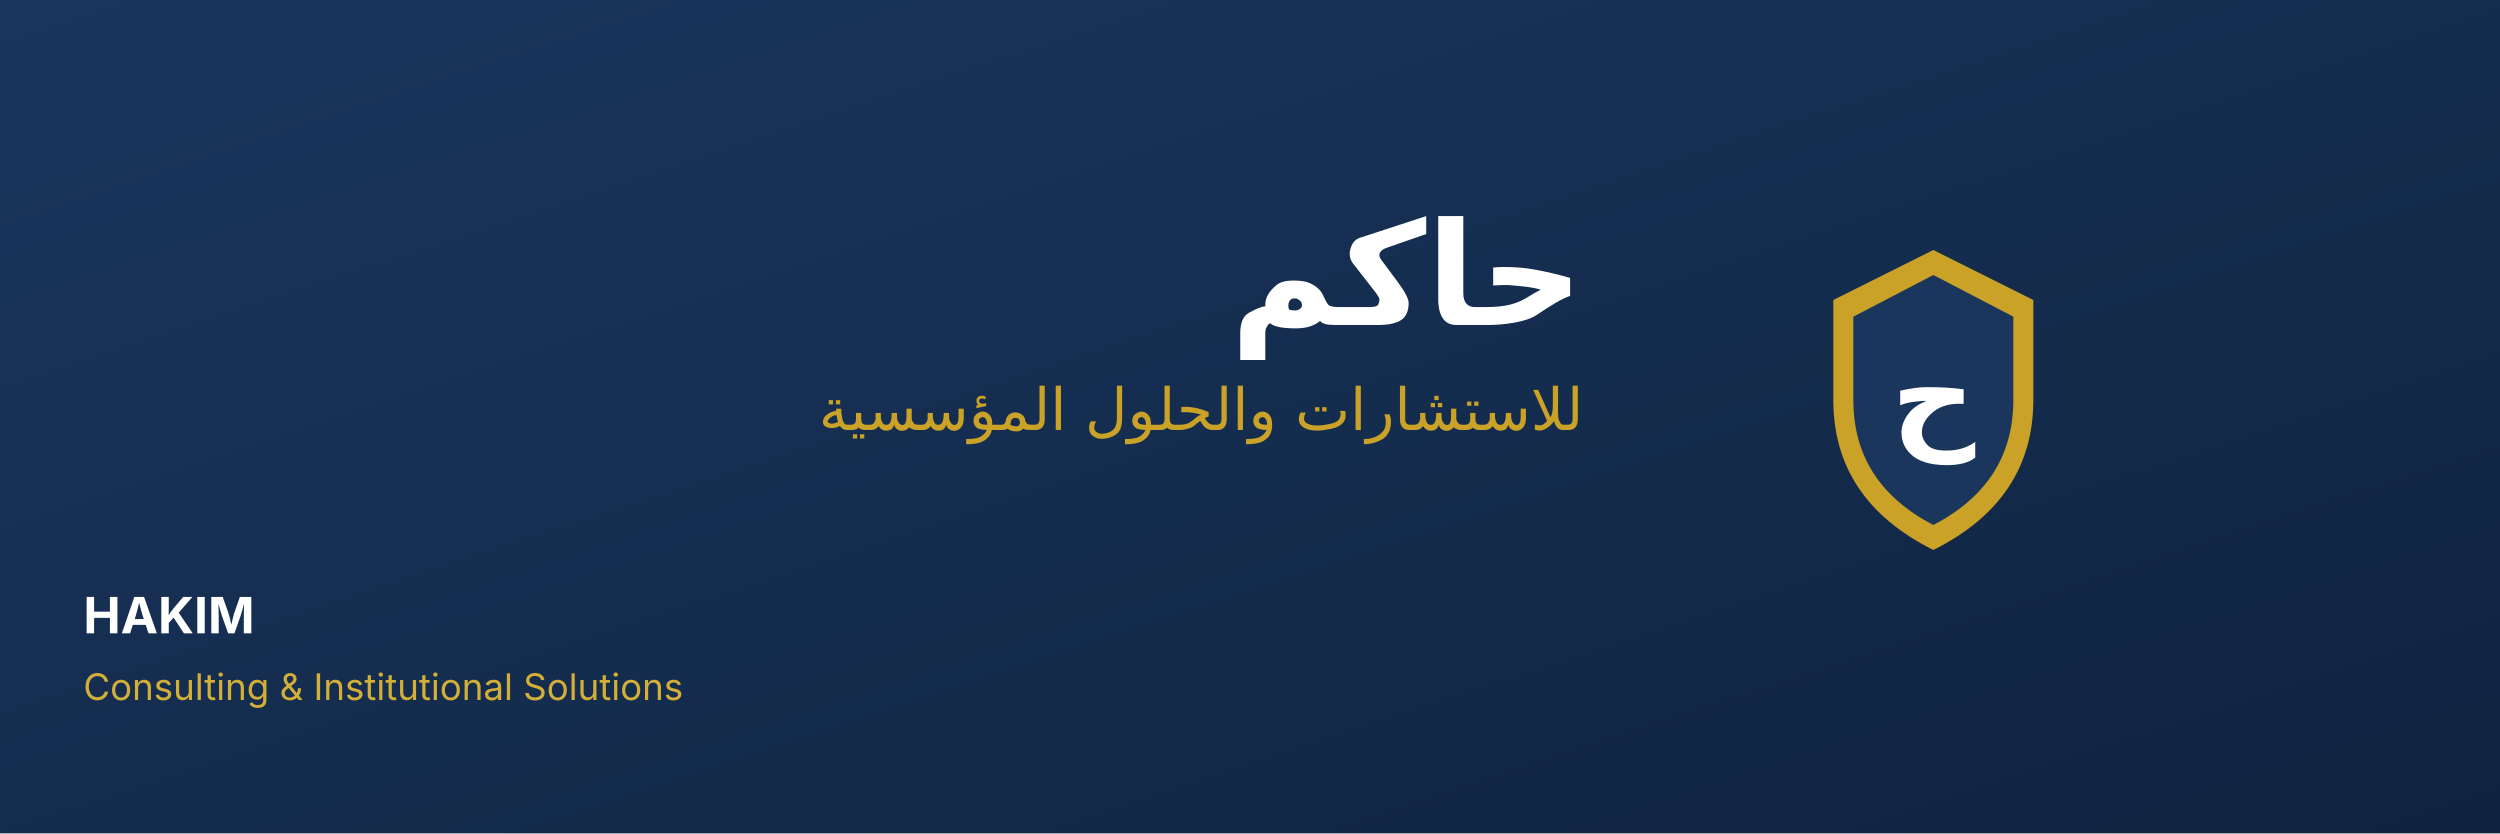
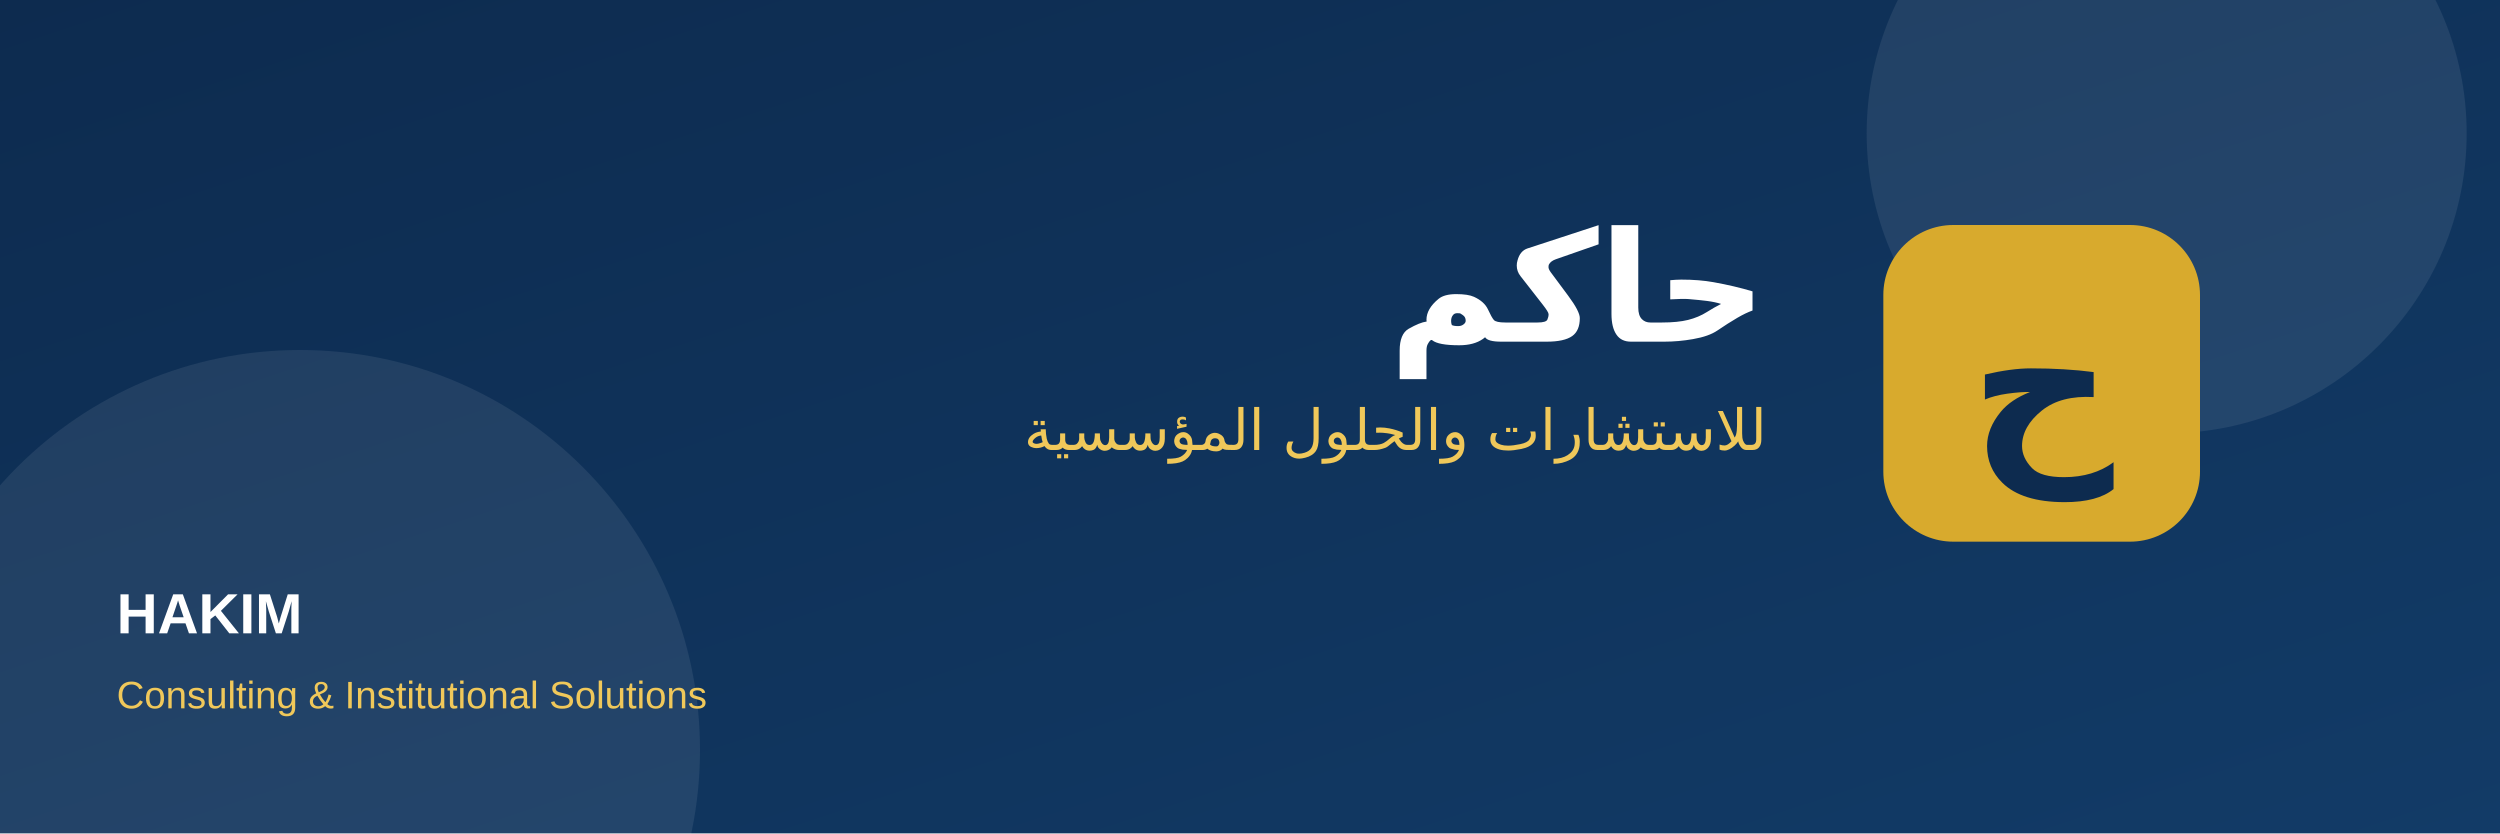
<svg xmlns="http://www.w3.org/2000/svg" viewBox="0 0 1500 500" width="1500" height="500">
  <defs>
-     <linearGradient id="bg" x1="0%" y1="0%" x2="100%" y2="100%">
-       <stop offset="0%" style="stop-color:#1a365d" />
-       <stop offset="100%" style="stop-color:#0f2340" />
+     <linearGradient id="bg" x1="0" y1="0" x2="1" y2="1">
+       <stop offset="0" stop-color="#0d2b4f" />
+       <stop offset="1" stop-color="#123b67" />
    </linearGradient>
  </defs>
  <rect width="1500" height="500" fill="url(#bg)" />
-   <g transform="translate(1100,150)">
-     <path d="M60,0 L120,30 L120,90 Q120,150 60,180 Q0,150 0,90 L0,30 Z" fill="#c9a227" />
-     <path d="M60,15 L108,40 L108,90 Q108,140 60,165 Q12,140 12,90 L12,40 Z" fill="#1a365d" />
-     <text x="60" y="112" font-family="Tajawal,Arial,sans-serif" font-size="70" font-weight="bold" fill="#fff" text-anchor="middle">ح</text>
+   <g opacity=".08" fill="#fff">
+     <circle cx="1300" cy="80" r="180" />
+     <circle cx="180" cy="450" r="240" />
  </g>
-   <text x="950" y="195" font-family="Tajawal,Arial,sans-serif" font-size="86" font-weight="bold" fill="#fff" text-anchor="end">حاكم</text>
-   <text x="950" y="258" font-family="Tajawal,Arial,sans-serif" font-size="35" font-weight="500" fill="#c9a227" text-anchor="end">للاستشارات والحلول المؤسسية</text>
-   <text x="50" y="380" font-family="Inter,Arial,sans-serif" font-size="30" font-weight="700" fill="#fff">HAKIM</text>
-   <text x="50" y="420" font-family="Inter,Arial,sans-serif" font-size="22" fill="#d4af37">Consulting &amp; Institutional Solutions</text>
+   <g transform="translate(1130 135)">
+     <rect width="190" height="190" rx="42" fill="#d8aa2d" />
+     <text x="95" y="137" text-anchor="middle" font-family="Tajawal,Arial" font-size="120" font-weight="800" fill="#0d2b4f">ح</text>
+   </g>
+   <text x="1060" y="205" text-anchor="end" font-family="Tajawal,Arial" font-size="92" font-weight="800" fill="#fff">حاكم</text>
+   <text x="1060" y="270" text-anchor="end" font-family="Tajawal,Arial" font-size="34" font-weight="500" fill="#f0c85a">للاستشارات والحلول المؤسسية</text>
+   <text x="70" y="380" font-family="Arial" font-size="34" font-weight="700" fill="#fff">HAKIM</text>
+   <text x="70" y="425" font-family="Arial" font-size="23" fill="#f0c85a">Consulting &amp; Institutional Solutions</text>
</svg>
